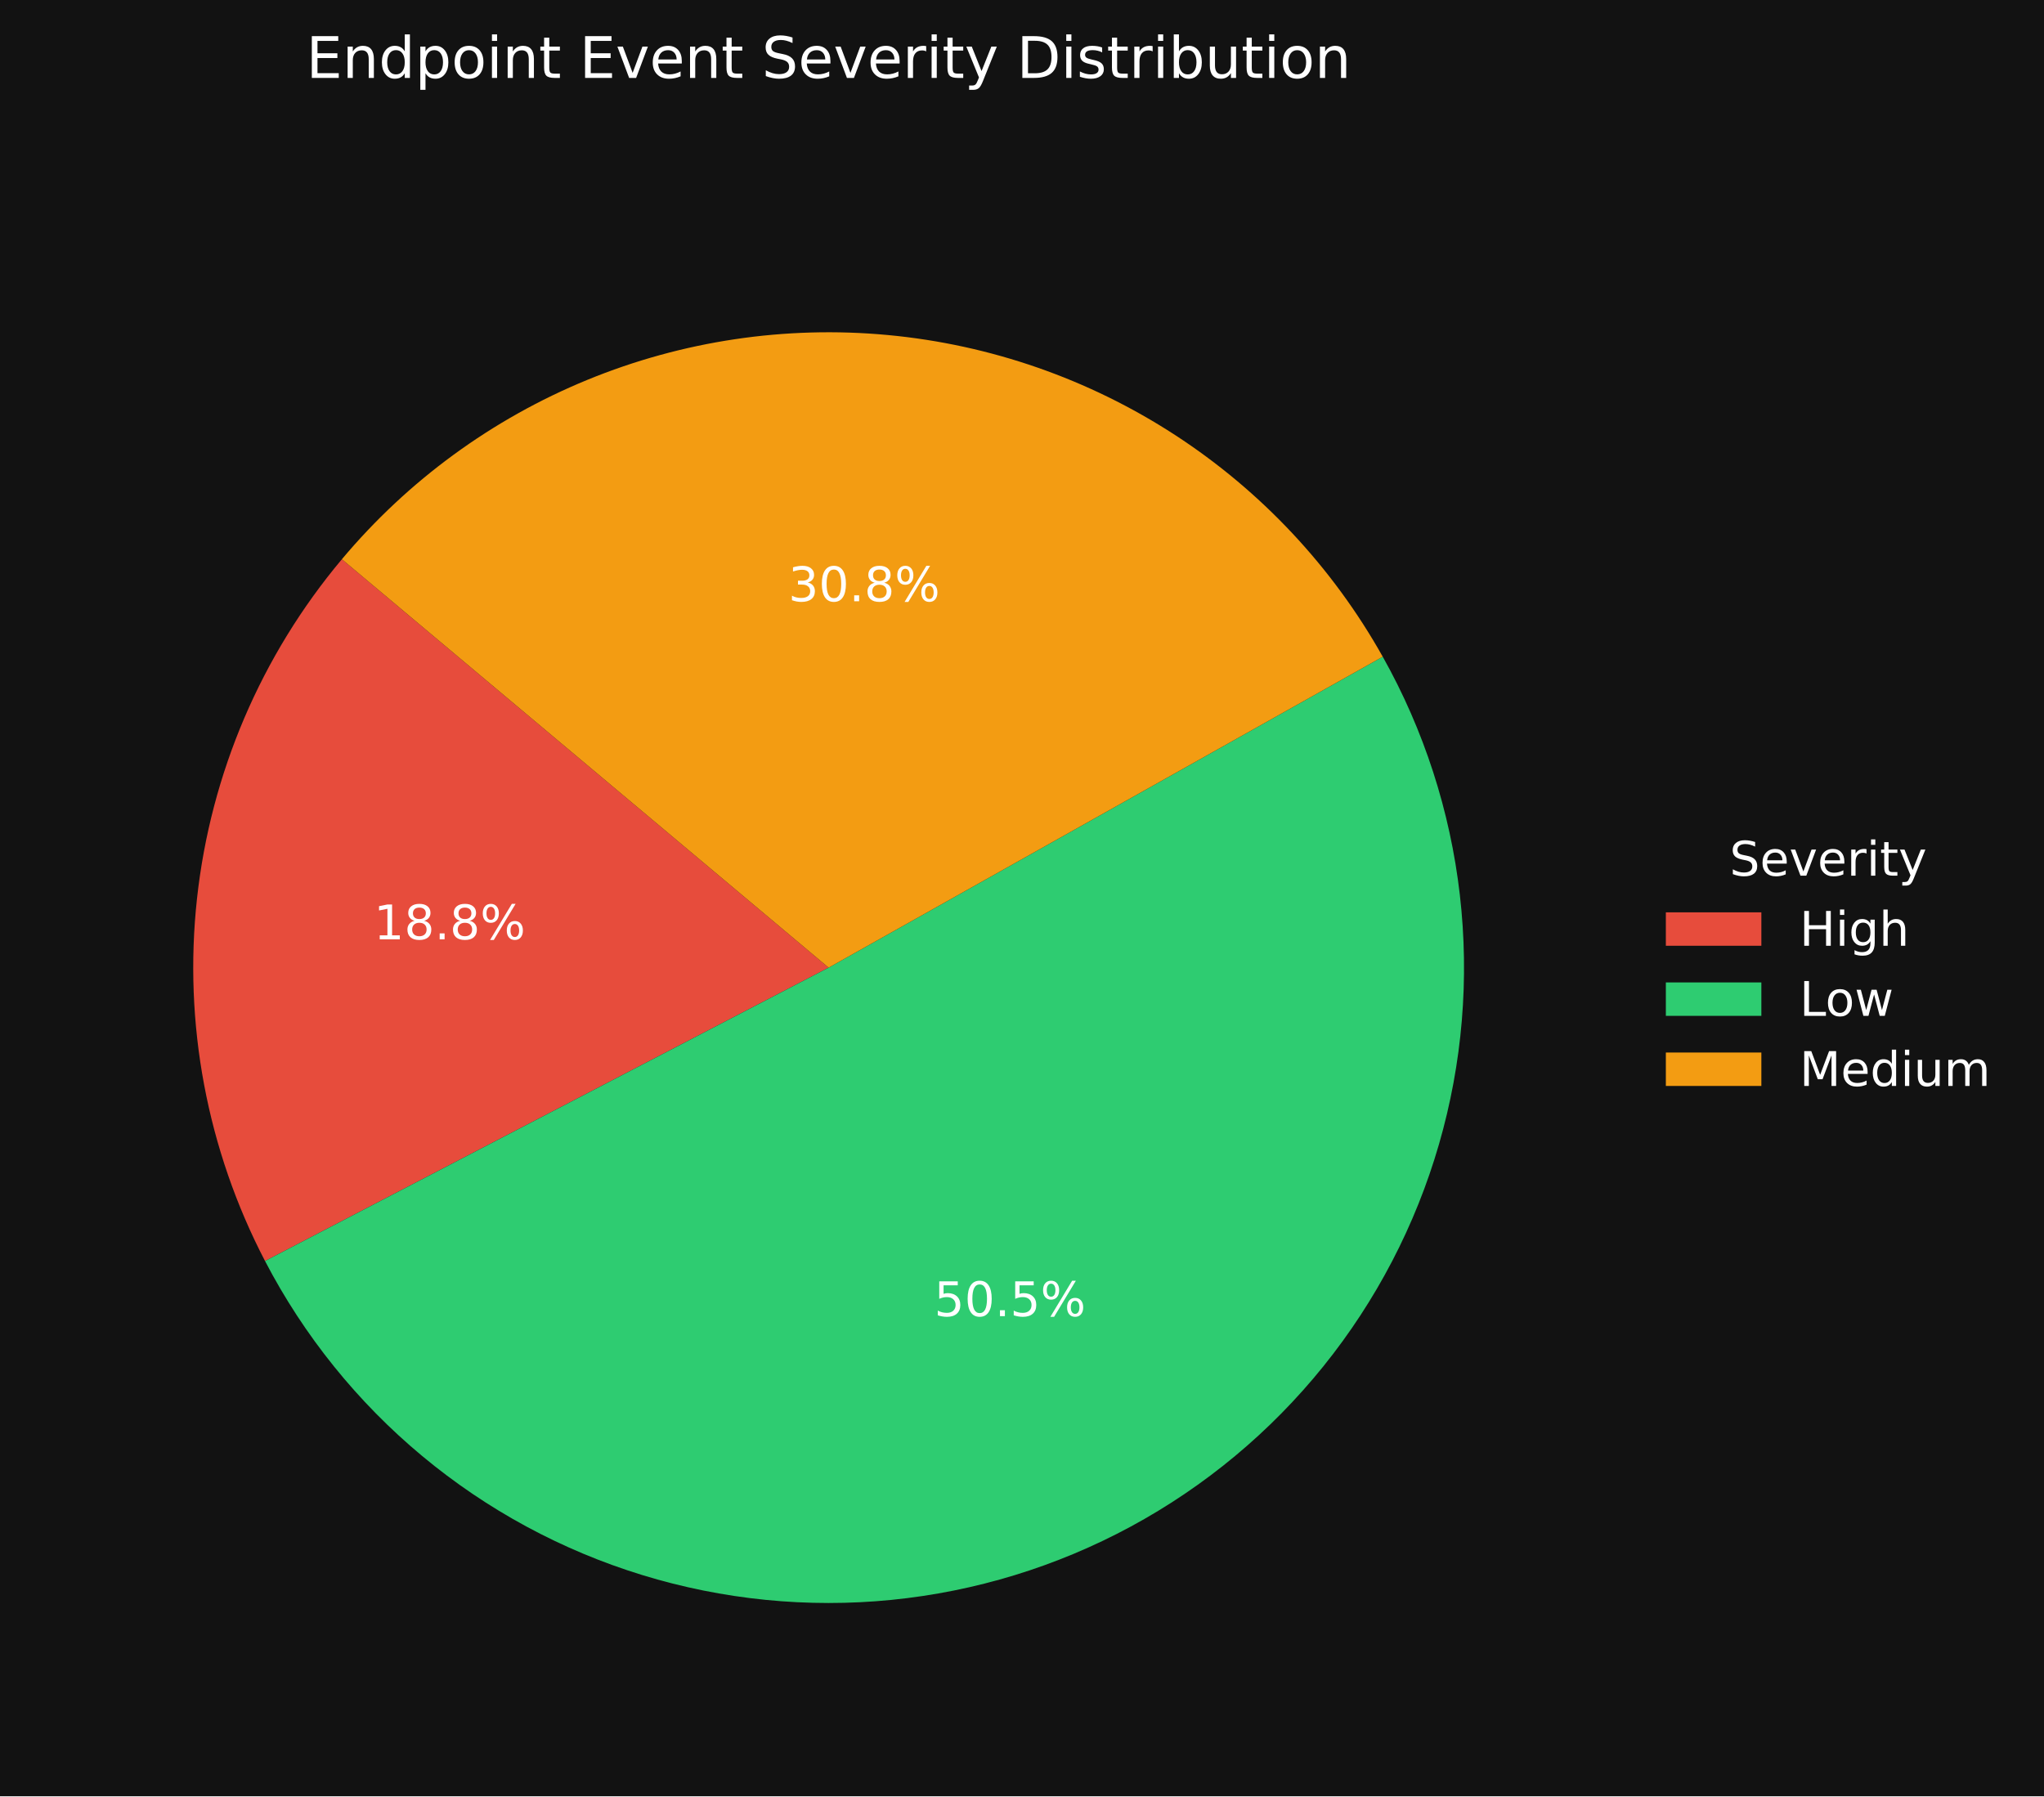
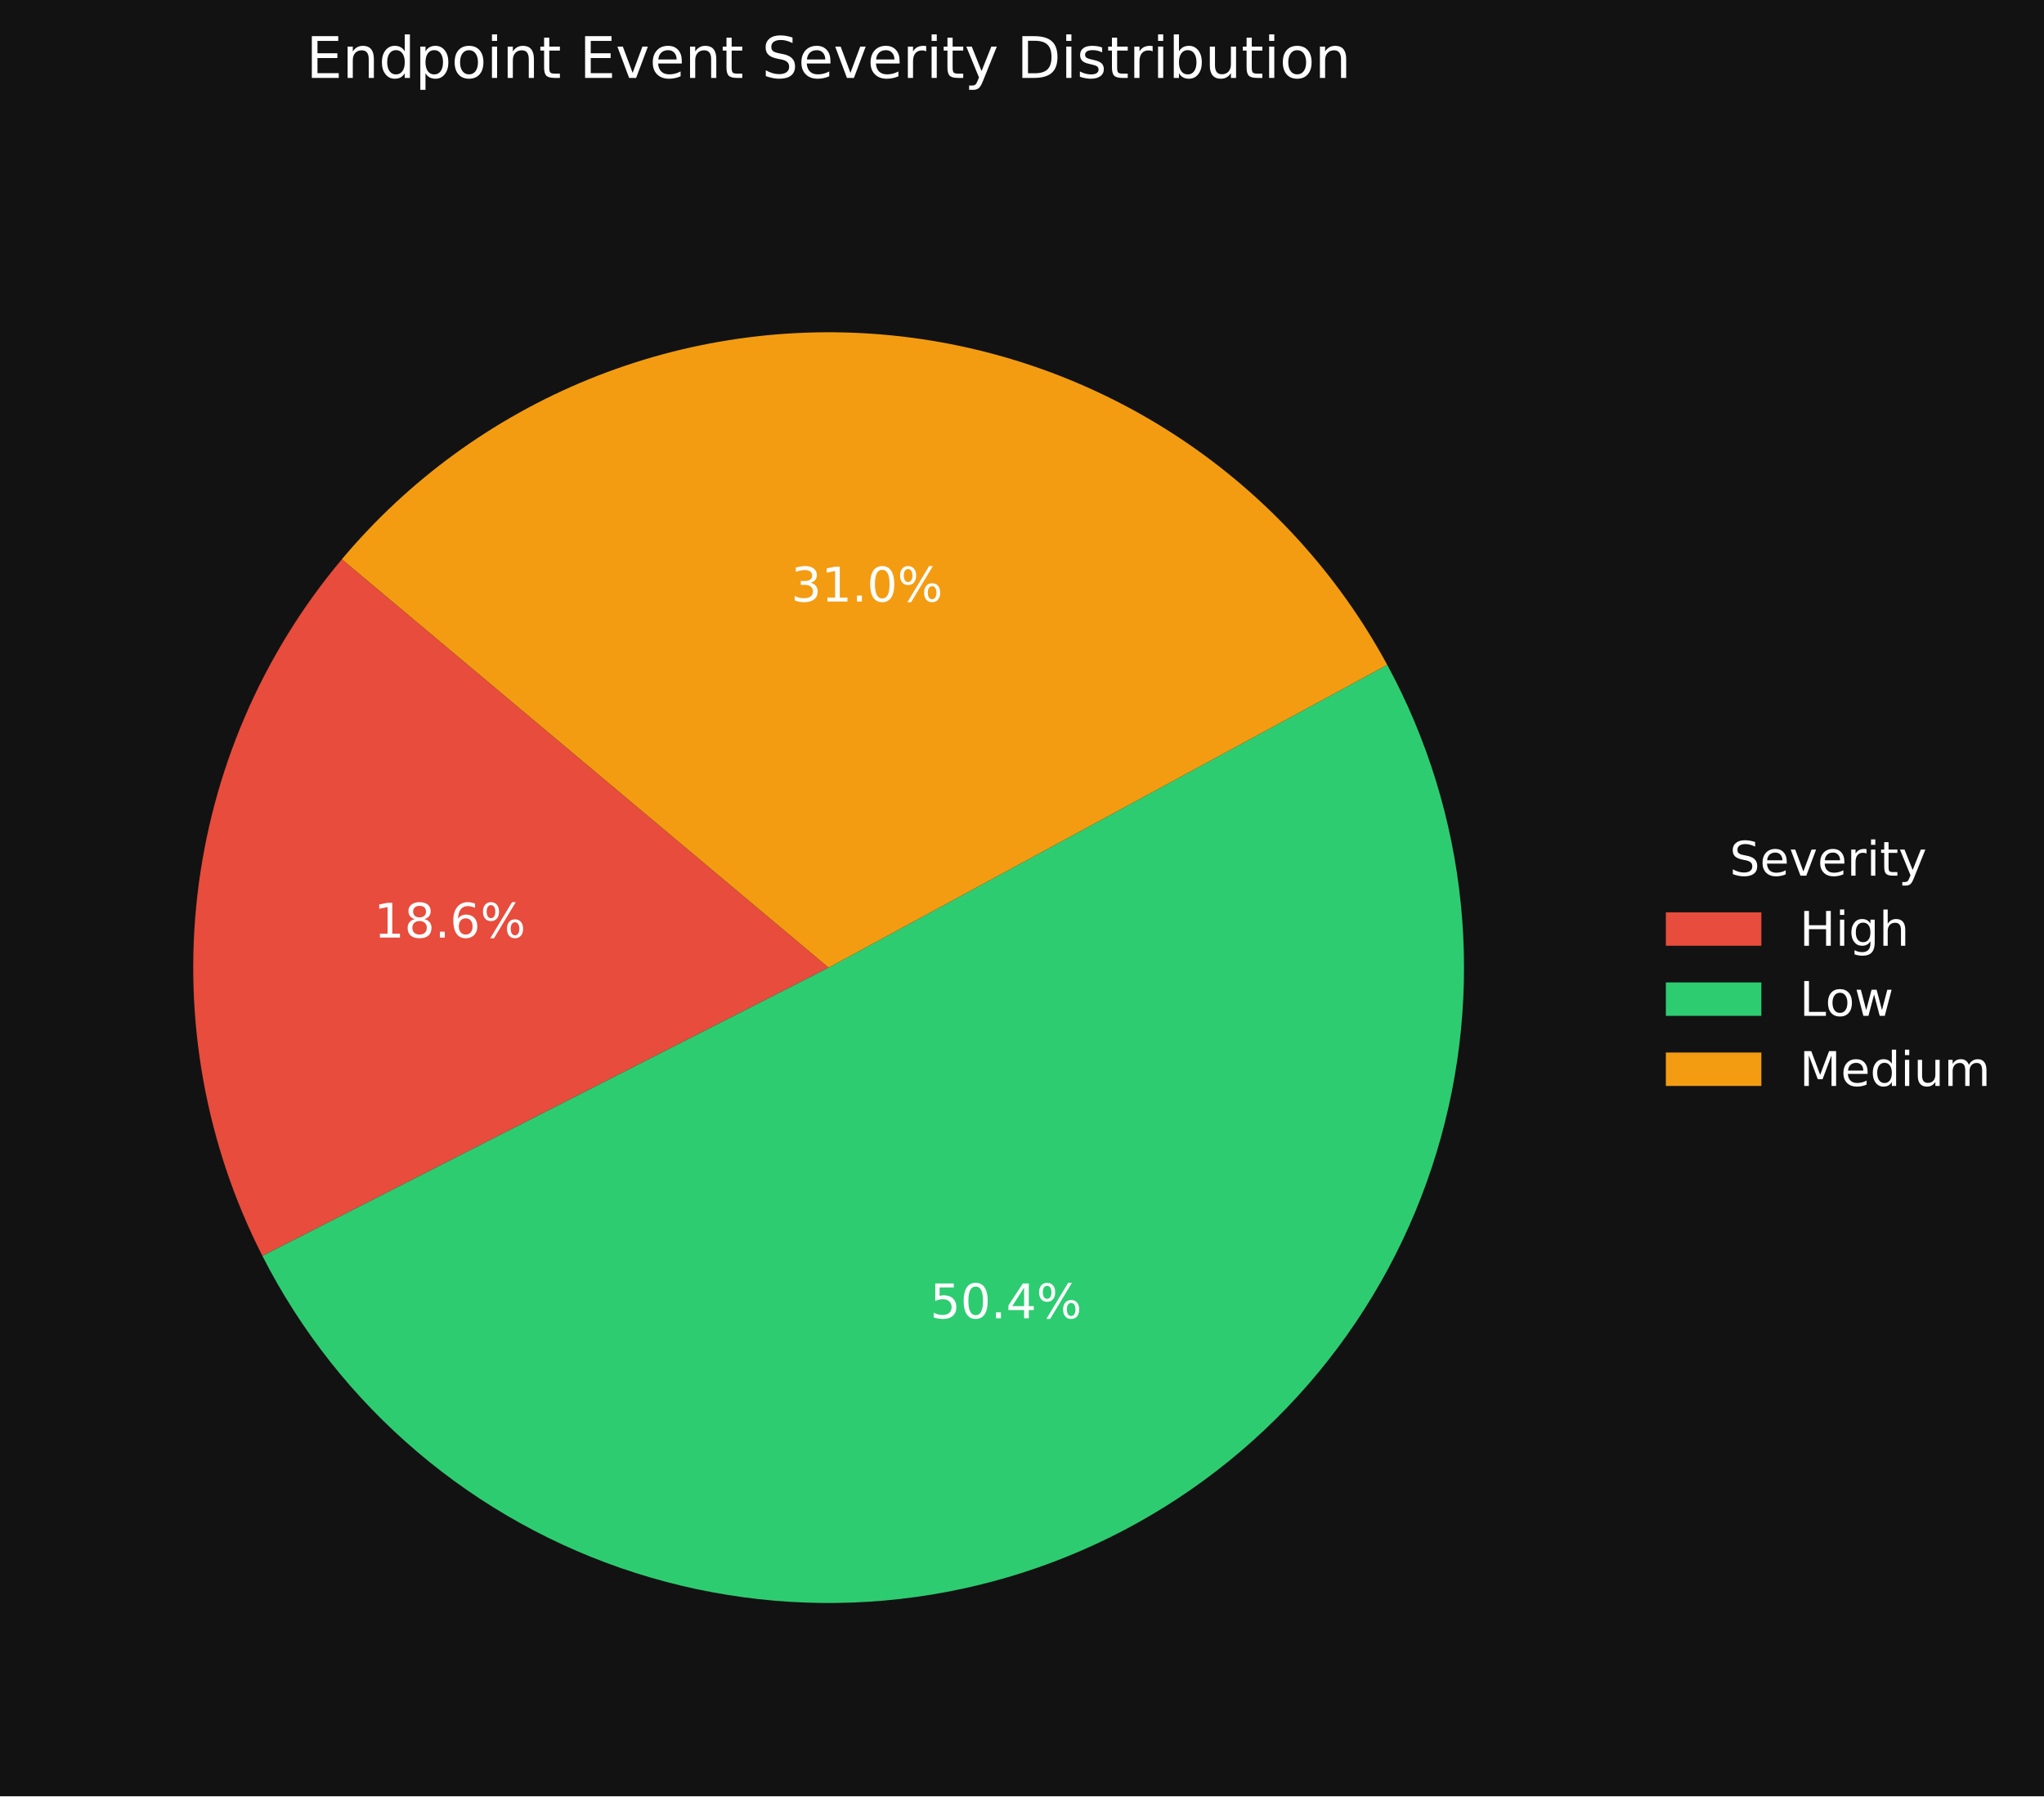
<svg xmlns="http://www.w3.org/2000/svg" xmlns:xlink="http://www.w3.org/1999/xlink" width="428.026pt" height="376.158pt" viewBox="0 0 428.026 376.158" version="1.1">
  <defs>
    <style type="text/css">*{stroke-linejoin: round; stroke-linecap: butt}</style>
  </defs>
  <g id="figure_1">
    <g id="patch_1">
      <path d="M 0 376.158  L 428.026 376.158  L 428.026 -0  L 0 -0  z " style="fill: #121212" />
    </g>
    <g id="axes_1">
      <g id="patch_2">
-         <path d="M 71.593 117.111  C 54.68 137.268 44.119 161.996 41.255 188.153  C 38.39 214.309 43.348 240.737 55.498 264.077  L 173.52 202.638  z " style="fill: #e74c3c" />
+         <path d="M 71.593 117.111  C 54.811 137.112 44.281 161.616 41.321 187.557  C 38.362 213.497 43.102 239.744 54.949 263.01  L 173.52 202.638  z " style="fill: #e74c3c" />
      </g>
      <g id="patch_3">
-         <path d="M 55.498 264.077  C 63.647 279.731 74.83 293.609 88.394 304.9  C 101.958 316.191 117.634 324.672 134.507 329.846  C 151.38 335.021 169.115 336.787 186.677 335.042  C 204.239 333.297 221.28 328.075 236.805 319.681  C 252.329 311.287 266.03 299.887 277.106 286.147  C 288.183 272.407 296.416 256.6 301.325 239.648  C 306.234 222.696 307.722 204.935 305.701 187.403  C 303.68 169.87 298.191 152.914 289.554 137.523  L 173.52 202.638  z " style="fill: #2ecc71" />
+         <path d="M 54.949 263.01  C 62.942 278.709 73.975 292.666 87.404 304.068  C 100.834 315.47 116.395 324.092 133.183 329.432  C 149.97 334.773 167.653 336.727 185.202 335.18  C 202.751 333.634 219.819 328.617 235.414 320.422  C 251.009 312.227 264.822 301.016 276.05 287.441  C 287.278 273.866 295.699 258.195 300.823 241.34  C 305.947 224.484 307.673 206.778 305.901 189.251  C 304.128 171.723 298.892 154.721 290.497 139.233  L 173.52 202.638  z " style="fill: #2ecc71" />
      </g>
      <g id="patch_4">
-         <path d="M 289.554 137.523  C 279.019 118.75 264.085 102.812 246.036 91.08  C 227.988 79.348 207.359 72.169 185.926 70.162  C 164.493 68.155 142.89 71.378 122.977 79.555  C 103.064 87.733 85.43 100.621 71.593 117.111  L 173.52 202.638  z " style="fill: #f39c12" />
+         <path d="M 290.497 139.233  C 280.161 120.163 265.316 103.906 247.26 91.885  C 229.204 79.863 208.48 72.437 186.898 70.256  C 165.316 68.075 143.525 71.205 123.429 79.371  C 103.334 87.537 85.536 100.495 71.593 117.111  L 173.52 202.638  z " style="fill: #f39c12" />
      </g>
      <g id="matplotlib.axis_1" />
      <g id="matplotlib.axis_2" />
      <g id="text_1">
-         <g style="fill: #ffffff" transform="translate(78.27731 196.7063) scale(0.1 -0.1)">
+         <g style="fill: #ffffff" transform="translate(78.31728 196.3487) scale(0.1 -0.1)">
          <defs>
            <path id="DejaVuSans-31" d="M 794 531  L 1825 531  L 1825 4091  L 703 3866  L 703 4441  L 1819 4666  L 2450 4666  L 2450 531  L 3481 531  L 3481 0  L 794 0  L 794 531  z " transform="scale(0.015625)" />
            <path id="DejaVuSans-38" d="M 2034 2216  Q 1584 2216 1326 1975  Q 1069 1734 1069 1313  Q 1069 891 1326 650  Q 1584 409 2034 409  Q 2484 409 2743 651  Q 3003 894 3003 1313  Q 3003 1734 2745 1975  Q 2488 2216 2034 2216  z M 1403 2484  Q 997 2584 770 2862  Q 544 3141 544 3541  Q 544 4100 942 4425  Q 1341 4750 2034 4750  Q 2731 4750 3128 4425  Q 3525 4100 3525 3541  Q 3525 3141 3298 2862  Q 3072 2584 2669 2484  Q 3125 2378 3379 2068  Q 3634 1759 3634 1313  Q 3634 634 3220 271  Q 2806 -91 2034 -91  Q 1263 -91 848 271  Q 434 634 434 1313  Q 434 1759 690 2068  Q 947 2378 1403 2484  z M 1172 3481  Q 1172 3119 1398 2916  Q 1625 2713 2034 2713  Q 2441 2713 2670 2916  Q 2900 3119 2900 3481  Q 2900 3844 2670 4047  Q 2441 4250 2034 4250  Q 1625 4250 1398 4047  Q 1172 3844 1172 3481  z " transform="scale(0.015625)" />
            <path id="DejaVuSans-2e" d="M 684 794  L 1344 794  L 1344 0  L 684 0  L 684 794  z " transform="scale(0.015625)" />
+             <path id="DejaVuSans-36" d="M 2113 2584  Q 1688 2584 1439 2293  Q 1191 2003 1191 1497  Q 1191 994 1439 701  Q 1688 409 2113 409  Q 2538 409 2786 701  Q 3034 994 3034 1497  Q 3034 2003 2786 2293  Q 2538 2584 2113 2584  z M 3366 4563  L 3366 3988  Q 3128 4100 2886 4159  Q 2644 4219 2406 4219  Q 1781 4219 1451 3797  Q 1122 3375 1075 2522  Q 1259 2794 1537 2939  Q 1816 3084 2150 3084  Q 2853 3084 3261 2657  Q 3669 2231 3669 1497  Q 3669 778 3244 343  Q 2819 -91 2113 -91  Q 1303 -91 875 529  Q 447 1150 447 2328  Q 447 3434 972 4092  Q 1497 4750 2381 4750  Q 2619 4750 2861 4703  Q 3103 4656 3366 4563  z " transform="scale(0.015625)" />
            <path id="DejaVuSans-25" d="M 4653 2053  Q 4381 2053 4226 1822  Q 4072 1591 4072 1178  Q 4072 772 4226 539  Q 4381 306 4653 306  Q 4919 306 5073 539  Q 5228 772 5228 1178  Q 5228 1588 5073 1820  Q 4919 2053 4653 2053  z M 4653 2450  Q 5147 2450 5437 2106  Q 5728 1763 5728 1178  Q 5728 594 5436 251  Q 5144 -91 4653 -91  Q 4153 -91 3862 251  Q 3572 594 3572 1178  Q 3572 1766 3864 2108  Q 4156 2450 4653 2450  z M 1428 4353  Q 1159 4353 1004 4120  Q 850 3888 850 3481  Q 850 3069 1003 2837  Q 1156 2606 1428 2606  Q 1700 2606 1854 2837  Q 2009 3069 2009 3481  Q 2009 3884 1853 4118  Q 1697 4353 1428 4353  z M 4250 4750  L 4750 4750  L 1831 -91  L 1331 -91  L 4250 4750  z M 1428 4750  Q 1922 4750 2215 4408  Q 2509 4066 2509 3481  Q 2509 2891 2217 2550  Q 1925 2209 1428 2209  Q 931 2209 642 2551  Q 353 2894 353 3481  Q 353 4063 643 4406  Q 934 4750 1428 4750  z " transform="scale(0.015625)" />
          </defs>
          <use xlink:href="#DejaVuSans-31" />
          <use xlink:href="#DejaVuSans-38" transform="translate(63.62305 0)" />
          <use xlink:href="#DejaVuSans-2e" transform="translate(127.2461 0)" />
-           <use xlink:href="#DejaVuSans-38" transform="translate(159.0332 0)" />
+           <use xlink:href="#DejaVuSans-36" transform="translate(159.0332 0)" />
          <use xlink:href="#DejaVuSans-25" transform="translate(222.6562 0)" />
        </g>
      </g>
      <g id="text_2">
-         <g style="fill: #ffffff" transform="translate(195.6072 275.623) scale(0.1 -0.1)">
+         <g style="fill: #ffffff" transform="translate(194.7727 276.0679) scale(0.1 -0.1)">
          <defs>
            <path id="DejaVuSans-35" d="M 691 4666  L 3169 4666  L 3169 4134  L 1269 4134  L 1269 2991  Q 1406 3038 1543 3061  Q 1681 3084 1819 3084  Q 2600 3084 3056 2656  Q 3513 2228 3513 1497  Q 3513 744 3044 326  Q 2575 -91 1722 -91  Q 1428 -91 1123 -41  Q 819 9 494 109  L 494 744  Q 775 591 1075 516  Q 1375 441 1709 441  Q 2250 441 2565 725  Q 2881 1009 2881 1497  Q 2881 1984 2565 2268  Q 2250 2553 1709 2553  Q 1456 2553 1204 2497  Q 953 2441 691 2322  L 691 4666  z " transform="scale(0.015625)" />
            <path id="DejaVuSans-30" d="M 2034 4250  Q 1547 4250 1301 3770  Q 1056 3291 1056 2328  Q 1056 1369 1301 889  Q 1547 409 2034 409  Q 2525 409 2770 889  Q 3016 1369 3016 2328  Q 3016 3291 2770 3770  Q 2525 4250 2034 4250  z M 2034 4750  Q 2819 4750 3233 4129  Q 3647 3509 3647 2328  Q 3647 1150 3233 529  Q 2819 -91 2034 -91  Q 1250 -91 836 529  Q 422 1150 422 2328  Q 422 3509 836 4129  Q 1250 4750 2034 4750  z " transform="scale(0.015625)" />
+             <path id="DejaVuSans-34" d="M 2419 4116  L 825 1625  L 2419 1625  L 2419 4116  z M 2253 4666  L 3047 4666  L 3047 1625  L 3713 1625  L 3713 1100  L 3047 1100  L 3047 0  L 2419 0  L 2419 1100  L 313 1100  L 313 1709  L 2253 4666  z " transform="scale(0.015625)" />
          </defs>
          <use xlink:href="#DejaVuSans-35" />
          <use xlink:href="#DejaVuSans-30" transform="translate(63.62305 0)" />
          <use xlink:href="#DejaVuSans-2e" transform="translate(127.2461 0)" />
-           <use xlink:href="#DejaVuSans-35" transform="translate(159.0332 0)" />
+           <use xlink:href="#DejaVuSans-34" transform="translate(159.0332 0)" />
          <use xlink:href="#DejaVuSans-25" transform="translate(222.6562 0)" />
        </g>
      </g>
      <g id="text_3">
-         <g style="fill: #ffffff" transform="translate(165.08 125.9117) scale(0.1 -0.1)">
+         <g style="fill: #ffffff" transform="translate(165.6632 125.9684) scale(0.1 -0.1)">
          <defs>
            <path id="DejaVuSans-33" d="M 2597 2516  Q 3050 2419 3304 2112  Q 3559 1806 3559 1356  Q 3559 666 3084 287  Q 2609 -91 1734 -91  Q 1441 -91 1130 -33  Q 819 25 488 141  L 488 750  Q 750 597 1062 519  Q 1375 441 1716 441  Q 2309 441 2620 675  Q 2931 909 2931 1356  Q 2931 1769 2642 2001  Q 2353 2234 1838 2234  L 1294 2234  L 1294 2753  L 1863 2753  Q 2328 2753 2575 2939  Q 2822 3125 2822 3475  Q 2822 3834 2567 4026  Q 2313 4219 1838 4219  Q 1578 4219 1281 4162  Q 984 4106 628 3988  L 628 4550  Q 988 4650 1302 4700  Q 1616 4750 1894 4750  Q 2613 4750 3031 4423  Q 3450 4097 3450 3541  Q 3450 3153 3228 2886  Q 3006 2619 2597 2516  z " transform="scale(0.015625)" />
          </defs>
          <use xlink:href="#DejaVuSans-33" />
-           <use xlink:href="#DejaVuSans-30" transform="translate(63.62305 0)" />
+           <use xlink:href="#DejaVuSans-31" transform="translate(63.62305 0)" />
          <use xlink:href="#DejaVuSans-2e" transform="translate(127.2461 0)" />
-           <use xlink:href="#DejaVuSans-38" transform="translate(159.0332 0)" />
+           <use xlink:href="#DejaVuSans-30" transform="translate(159.0332 0)" />
          <use xlink:href="#DejaVuSans-25" transform="translate(222.6562 0)" />
        </g>
      </g>
      <g id="text_4">
        <g style="fill: #ffffff" transform="translate(64.12219 16.31812) scale(0.12 -0.12)">
          <defs>
            <path id="DejaVuSans-45" d="M 628 4666  L 3578 4666  L 3578 4134  L 1259 4134  L 1259 2753  L 3481 2753  L 3481 2222  L 1259 2222  L 1259 531  L 3634 531  L 3634 0  L 628 0  L 628 4666  z " transform="scale(0.015625)" />
            <path id="DejaVuSans-6e" d="M 3513 2113  L 3513 0  L 2938 0  L 2938 2094  Q 2938 2591 2744 2837  Q 2550 3084 2163 3084  Q 1697 3084 1428 2787  Q 1159 2491 1159 1978  L 1159 0  L 581 0  L 581 3500  L 1159 3500  L 1159 2956  Q 1366 3272 1645 3428  Q 1925 3584 2291 3584  Q 2894 3584 3203 3211  Q 3513 2838 3513 2113  z " transform="scale(0.015625)" />
            <path id="DejaVuSans-64" d="M 2906 2969  L 2906 4863  L 3481 4863  L 3481 0  L 2906 0  L 2906 525  Q 2725 213 2448 61  Q 2172 -91 1784 -91  Q 1150 -91 751 415  Q 353 922 353 1747  Q 353 2572 751 3078  Q 1150 3584 1784 3584  Q 2172 3584 2448 3432  Q 2725 3281 2906 2969  z M 947 1747  Q 947 1113 1208 752  Q 1469 391 1925 391  Q 2381 391 2643 752  Q 2906 1113 2906 1747  Q 2906 2381 2643 2742  Q 2381 3103 1925 3103  Q 1469 3103 1208 2742  Q 947 2381 947 1747  z " transform="scale(0.015625)" />
            <path id="DejaVuSans-70" d="M 1159 525  L 1159 -1331  L 581 -1331  L 581 3500  L 1159 3500  L 1159 2969  Q 1341 3281 1617 3432  Q 1894 3584 2278 3584  Q 2916 3584 3314 3078  Q 3713 2572 3713 1747  Q 3713 922 3314 415  Q 2916 -91 2278 -91  Q 1894 -91 1617 61  Q 1341 213 1159 525  z M 3116 1747  Q 3116 2381 2855 2742  Q 2594 3103 2138 3103  Q 1681 3103 1420 2742  Q 1159 2381 1159 1747  Q 1159 1113 1420 752  Q 1681 391 2138 391  Q 2594 391 2855 752  Q 3116 1113 3116 1747  z " transform="scale(0.015625)" />
            <path id="DejaVuSans-6f" d="M 1959 3097  Q 1497 3097 1228 2736  Q 959 2375 959 1747  Q 959 1119 1226 758  Q 1494 397 1959 397  Q 2419 397 2687 759  Q 2956 1122 2956 1747  Q 2956 2369 2687 2733  Q 2419 3097 1959 3097  z M 1959 3584  Q 2709 3584 3137 3096  Q 3566 2609 3566 1747  Q 3566 888 3137 398  Q 2709 -91 1959 -91  Q 1206 -91 779 398  Q 353 888 353 1747  Q 353 2609 779 3096  Q 1206 3584 1959 3584  z " transform="scale(0.015625)" />
            <path id="DejaVuSans-69" d="M 603 3500  L 1178 3500  L 1178 0  L 603 0  L 603 3500  z M 603 4863  L 1178 4863  L 1178 4134  L 603 4134  L 603 4863  z " transform="scale(0.015625)" />
            <path id="DejaVuSans-74" d="M 1172 4494  L 1172 3500  L 2356 3500  L 2356 3053  L 1172 3053  L 1172 1153  Q 1172 725 1289 603  Q 1406 481 1766 481  L 2356 481  L 2356 0  L 1766 0  Q 1100 0 847 248  Q 594 497 594 1153  L 594 3053  L 172 3053  L 172 3500  L 594 3500  L 594 4494  L 1172 4494  z " transform="scale(0.015625)" />
            <path id="DejaVuSans-20" transform="scale(0.015625)" />
            <path id="DejaVuSans-76" d="M 191 3500  L 800 3500  L 1894 563  L 2988 3500  L 3597 3500  L 2284 0  L 1503 0  L 191 3500  z " transform="scale(0.015625)" />
            <path id="DejaVuSans-65" d="M 3597 1894  L 3597 1613  L 953 1613  Q 991 1019 1311 708  Q 1631 397 2203 397  Q 2534 397 2845 478  Q 3156 559 3463 722  L 3463 178  Q 3153 47 2828 -22  Q 2503 -91 2169 -91  Q 1331 -91 842 396  Q 353 884 353 1716  Q 353 2575 817 3079  Q 1281 3584 2069 3584  Q 2775 3584 3186 3129  Q 3597 2675 3597 1894  z M 3022 2063  Q 3016 2534 2758 2815  Q 2500 3097 2075 3097  Q 1594 3097 1305 2825  Q 1016 2553 972 2059  L 3022 2063  z " transform="scale(0.015625)" />
            <path id="DejaVuSans-53" d="M 3425 4513  L 3425 3897  Q 3066 4069 2747 4153  Q 2428 4238 2131 4238  Q 1616 4238 1336 4038  Q 1056 3838 1056 3469  Q 1056 3159 1242 3001  Q 1428 2844 1947 2747  L 2328 2669  Q 3034 2534 3370 2195  Q 3706 1856 3706 1288  Q 3706 609 3251 259  Q 2797 -91 1919 -91  Q 1588 -91 1214 -16  Q 841 59 441 206  L 441 856  Q 825 641 1194 531  Q 1563 422 1919 422  Q 2459 422 2753 634  Q 3047 847 3047 1241  Q 3047 1584 2836 1778  Q 2625 1972 2144 2069  L 1759 2144  Q 1053 2284 737 2584  Q 422 2884 422 3419  Q 422 4038 858 4394  Q 1294 4750 2059 4750  Q 2388 4750 2728 4690  Q 3069 4631 3425 4513  z " transform="scale(0.015625)" />
            <path id="DejaVuSans-72" d="M 2631 2963  Q 2534 3019 2420 3045  Q 2306 3072 2169 3072  Q 1681 3072 1420 2755  Q 1159 2438 1159 1844  L 1159 0  L 581 0  L 581 3500  L 1159 3500  L 1159 2956  Q 1341 3275 1631 3429  Q 1922 3584 2338 3584  Q 2397 3584 2469 3576  Q 2541 3569 2628 3553  L 2631 2963  z " transform="scale(0.015625)" />
            <path id="DejaVuSans-79" d="M 2059 -325  Q 1816 -950 1584 -1140  Q 1353 -1331 966 -1331  L 506 -1331  L 506 -850  L 844 -850  Q 1081 -850 1212 -737  Q 1344 -625 1503 -206  L 1606 56  L 191 3500  L 800 3500  L 1894 763  L 2988 3500  L 3597 3500  L 2059 -325  z " transform="scale(0.015625)" />
            <path id="DejaVuSans-44" d="M 1259 4147  L 1259 519  L 2022 519  Q 2988 519 3436 956  Q 3884 1394 3884 2338  Q 3884 3275 3436 3711  Q 2988 4147 2022 4147  L 1259 4147  z M 628 4666  L 1925 4666  Q 3281 4666 3915 4102  Q 4550 3538 4550 2338  Q 4550 1131 3912 565  Q 3275 0 1925 0  L 628 0  L 628 4666  z " transform="scale(0.015625)" />
            <path id="DejaVuSans-73" d="M 2834 3397  L 2834 2853  Q 2591 2978 2328 3040  Q 2066 3103 1784 3103  Q 1356 3103 1142 2972  Q 928 2841 928 2578  Q 928 2378 1081 2264  Q 1234 2150 1697 2047  L 1894 2003  Q 2506 1872 2764 1633  Q 3022 1394 3022 966  Q 3022 478 2636 193  Q 2250 -91 1575 -91  Q 1294 -91 989 -36  Q 684 19 347 128  L 347 722  Q 666 556 975 473  Q 1284 391 1588 391  Q 1994 391 2212 530  Q 2431 669 2431 922  Q 2431 1156 2273 1281  Q 2116 1406 1581 1522  L 1381 1569  Q 847 1681 609 1914  Q 372 2147 372 2553  Q 372 3047 722 3315  Q 1072 3584 1716 3584  Q 2034 3584 2315 3537  Q 2597 3491 2834 3397  z " transform="scale(0.015625)" />
            <path id="DejaVuSans-62" d="M 3116 1747  Q 3116 2381 2855 2742  Q 2594 3103 2138 3103  Q 1681 3103 1420 2742  Q 1159 2381 1159 1747  Q 1159 1113 1420 752  Q 1681 391 2138 391  Q 2594 391 2855 752  Q 3116 1113 3116 1747  z M 1159 2969  Q 1341 3281 1617 3432  Q 1894 3584 2278 3584  Q 2916 3584 3314 3078  Q 3713 2572 3713 1747  Q 3713 922 3314 415  Q 2916 -91 2278 -91  Q 1894 -91 1617 61  Q 1341 213 1159 525  L 1159 0  L 581 0  L 581 4863  L 1159 4863  L 1159 2969  z " transform="scale(0.015625)" />
            <path id="DejaVuSans-75" d="M 544 1381  L 544 3500  L 1119 3500  L 1119 1403  Q 1119 906 1312 657  Q 1506 409 1894 409  Q 2359 409 2629 706  Q 2900 1003 2900 1516  L 2900 3500  L 3475 3500  L 3475 0  L 2900 0  L 2900 538  Q 2691 219 2414 64  Q 2138 -91 1772 -91  Q 1169 -91 856 284  Q 544 659 544 1381  z M 1991 3584  L 1991 3584  z " transform="scale(0.015625)" />
          </defs>
          <use xlink:href="#DejaVuSans-45" />
          <use xlink:href="#DejaVuSans-6e" transform="translate(63.18359 0)" />
          <use xlink:href="#DejaVuSans-64" transform="translate(126.5625 0)" />
          <use xlink:href="#DejaVuSans-70" transform="translate(190.0391 0)" />
          <use xlink:href="#DejaVuSans-6f" transform="translate(253.5156 0)" />
          <use xlink:href="#DejaVuSans-69" transform="translate(314.6973 0)" />
          <use xlink:href="#DejaVuSans-6e" transform="translate(342.4805 0)" />
          <use xlink:href="#DejaVuSans-74" transform="translate(405.8594 0)" />
          <use xlink:href="#DejaVuSans-20" transform="translate(445.0684 0)" />
          <use xlink:href="#DejaVuSans-45" transform="translate(476.8555 0)" />
          <use xlink:href="#DejaVuSans-76" transform="translate(540.0391 0)" />
          <use xlink:href="#DejaVuSans-65" transform="translate(599.2188 0)" />
          <use xlink:href="#DejaVuSans-6e" transform="translate(660.7422 0)" />
          <use xlink:href="#DejaVuSans-74" transform="translate(724.1211 0)" />
          <use xlink:href="#DejaVuSans-20" transform="translate(763.3301 0)" />
          <use xlink:href="#DejaVuSans-53" transform="translate(795.1172 0)" />
          <use xlink:href="#DejaVuSans-65" transform="translate(858.5938 0)" />
          <use xlink:href="#DejaVuSans-76" transform="translate(920.1172 0)" />
          <use xlink:href="#DejaVuSans-65" transform="translate(979.2969 0)" />
          <use xlink:href="#DejaVuSans-72" transform="translate(1040.82 0)" />
          <use xlink:href="#DejaVuSans-69" transform="translate(1081.934 0)" />
          <use xlink:href="#DejaVuSans-74" transform="translate(1109.717 0)" />
          <use xlink:href="#DejaVuSans-79" transform="translate(1148.926 0)" />
          <use xlink:href="#DejaVuSans-20" transform="translate(1208.105 0)" />
          <use xlink:href="#DejaVuSans-44" transform="translate(1239.893 0)" />
          <use xlink:href="#DejaVuSans-69" transform="translate(1316.895 0)" />
          <use xlink:href="#DejaVuSans-73" transform="translate(1344.678 0)" />
          <use xlink:href="#DejaVuSans-74" transform="translate(1396.777 0)" />
          <use xlink:href="#DejaVuSans-72" transform="translate(1435.986 0)" />
          <use xlink:href="#DejaVuSans-69" transform="translate(1477.1 0)" />
          <use xlink:href="#DejaVuSans-62" transform="translate(1504.883 0)" />
          <use xlink:href="#DejaVuSans-75" transform="translate(1568.359 0)" />
          <use xlink:href="#DejaVuSans-74" transform="translate(1631.738 0)" />
          <use xlink:href="#DejaVuSans-69" transform="translate(1670.947 0)" />
          <use xlink:href="#DejaVuSans-6f" transform="translate(1698.73 0)" />
          <use xlink:href="#DejaVuSans-6e" transform="translate(1759.912 0)" />
        </g>
      </g>
      <g id="legend_1">
        <g id="text_5">
          <g style="fill: #ffffff" transform="translate(362.1822 183.3803) scale(0.1 -0.1)">
            <use xlink:href="#DejaVuSans-53" />
            <use xlink:href="#DejaVuSans-65" transform="translate(63.47656 0)" />
            <use xlink:href="#DejaVuSans-76" transform="translate(125 0)" />
            <use xlink:href="#DejaVuSans-65" transform="translate(184.1797 0)" />
            <use xlink:href="#DejaVuSans-72" transform="translate(245.7031 0)" />
            <use xlink:href="#DejaVuSans-69" transform="translate(286.8164 0)" />
            <use xlink:href="#DejaVuSans-74" transform="translate(314.5996 0)" />
            <use xlink:href="#DejaVuSans-79" transform="translate(353.8086 0)" />
          </g>
        </g>
        <g id="patch_5">
          <path d="M 348.84 198.058  L 368.84 198.058  L 368.84 191.058  L 348.84 191.058  z " style="fill: #e74c3c" />
        </g>
        <g id="text_6">
          <g style="fill: #ffffff" transform="translate(376.84 198.0584) scale(0.1 -0.1)">
            <defs>
              <path id="DejaVuSans-48" d="M 628 4666  L 1259 4666  L 1259 2753  L 3553 2753  L 3553 4666  L 4184 4666  L 4184 0  L 3553 0  L 3553 2222  L 1259 2222  L 1259 0  L 628 0  L 628 4666  z " transform="scale(0.015625)" />
              <path id="DejaVuSans-67" d="M 2906 1791  Q 2906 2416 2648 2759  Q 2391 3103 1925 3103  Q 1463 3103 1205 2759  Q 947 2416 947 1791  Q 947 1169 1205 825  Q 1463 481 1925 481  Q 2391 481 2648 825  Q 2906 1169 2906 1791  z M 3481 434  Q 3481 -459 3084 -895  Q 2688 -1331 1869 -1331  Q 1566 -1331 1297 -1286  Q 1028 -1241 775 -1147  L 775 -588  Q 1028 -725 1275 -790  Q 1522 -856 1778 -856  Q 2344 -856 2625 -561  Q 2906 -266 2906 331  L 2906 616  Q 2728 306 2450 153  Q 2172 0 1784 0  Q 1141 0 747 490  Q 353 981 353 1791  Q 353 2603 747 3093  Q 1141 3584 1784 3584  Q 2172 3584 2450 3431  Q 2728 3278 2906 2969  L 2906 3500  L 3481 3500  L 3481 434  z " transform="scale(0.015625)" />
              <path id="DejaVuSans-68" d="M 3513 2113  L 3513 0  L 2938 0  L 2938 2094  Q 2938 2591 2744 2837  Q 2550 3084 2163 3084  Q 1697 3084 1428 2787  Q 1159 2491 1159 1978  L 1159 0  L 581 0  L 581 4863  L 1159 4863  L 1159 2956  Q 1366 3272 1645 3428  Q 1925 3584 2291 3584  Q 2894 3584 3203 3211  Q 3513 2838 3513 2113  z " transform="scale(0.015625)" />
            </defs>
            <use xlink:href="#DejaVuSans-48" />
            <use xlink:href="#DejaVuSans-69" transform="translate(75.19531 0)" />
            <use xlink:href="#DejaVuSans-67" transform="translate(102.9785 0)" />
            <use xlink:href="#DejaVuSans-68" transform="translate(166.4551 0)" />
          </g>
        </g>
        <g id="patch_6">
          <path d="M 348.84 212.737  L 368.84 212.737  L 368.84 205.737  L 348.84 205.737  z " style="fill: #2ecc71" />
        </g>
        <g id="text_7">
          <g style="fill: #ffffff" transform="translate(376.84 212.7366) scale(0.1 -0.1)">
            <defs>
              <path id="DejaVuSans-4c" d="M 628 4666  L 1259 4666  L 1259 531  L 3531 531  L 3531 0  L 628 0  L 628 4666  z " transform="scale(0.015625)" />
              <path id="DejaVuSans-77" d="M 269 3500  L 844 3500  L 1563 769  L 2278 3500  L 2956 3500  L 3675 769  L 4391 3500  L 4966 3500  L 4050 0  L 3372 0  L 2619 2869  L 1863 0  L 1184 0  L 269 3500  z " transform="scale(0.015625)" />
            </defs>
            <use xlink:href="#DejaVuSans-4c" />
            <use xlink:href="#DejaVuSans-6f" transform="translate(53.96289 0)" />
            <use xlink:href="#DejaVuSans-77" transform="translate(115.1445 0)" />
          </g>
        </g>
        <g id="patch_7">
          <path d="M 348.84 227.415  L 368.84 227.415  L 368.84 220.415  L 348.84 220.415  z " style="fill: #f39c12" />
        </g>
        <g id="text_8">
          <g style="fill: #ffffff" transform="translate(376.84 227.4147) scale(0.1 -0.1)">
            <defs>
              <path id="DejaVuSans-4d" d="M 628 4666  L 1569 4666  L 2759 1491  L 3956 4666  L 4897 4666  L 4897 0  L 4281 0  L 4281 4097  L 3078 897  L 2444 897  L 1241 4097  L 1241 0  L 628 0  L 628 4666  z " transform="scale(0.015625)" />
              <path id="DejaVuSans-6d" d="M 3328 2828  Q 3544 3216 3844 3400  Q 4144 3584 4550 3584  Q 5097 3584 5394 3201  Q 5691 2819 5691 2113  L 5691 0  L 5113 0  L 5113 2094  Q 5113 2597 4934 2840  Q 4756 3084 4391 3084  Q 3944 3084 3684 2787  Q 3425 2491 3425 1978  L 3425 0  L 2847 0  L 2847 2094  Q 2847 2600 2669 2842  Q 2491 3084 2119 3084  Q 1678 3084 1418 2786  Q 1159 2488 1159 1978  L 1159 0  L 581 0  L 581 3500  L 1159 3500  L 1159 2956  Q 1356 3278 1631 3431  Q 1906 3584 2284 3584  Q 2666 3584 2933 3390  Q 3200 3197 3328 2828  z " transform="scale(0.015625)" />
            </defs>
            <use xlink:href="#DejaVuSans-4d" />
            <use xlink:href="#DejaVuSans-65" transform="translate(86.2793 0)" />
            <use xlink:href="#DejaVuSans-64" transform="translate(147.8027 0)" />
            <use xlink:href="#DejaVuSans-69" transform="translate(211.2793 0)" />
            <use xlink:href="#DejaVuSans-75" transform="translate(239.0625 0)" />
            <use xlink:href="#DejaVuSans-6d" transform="translate(302.4414 0)" />
          </g>
        </g>
      </g>
    </g>
  </g>
</svg>
